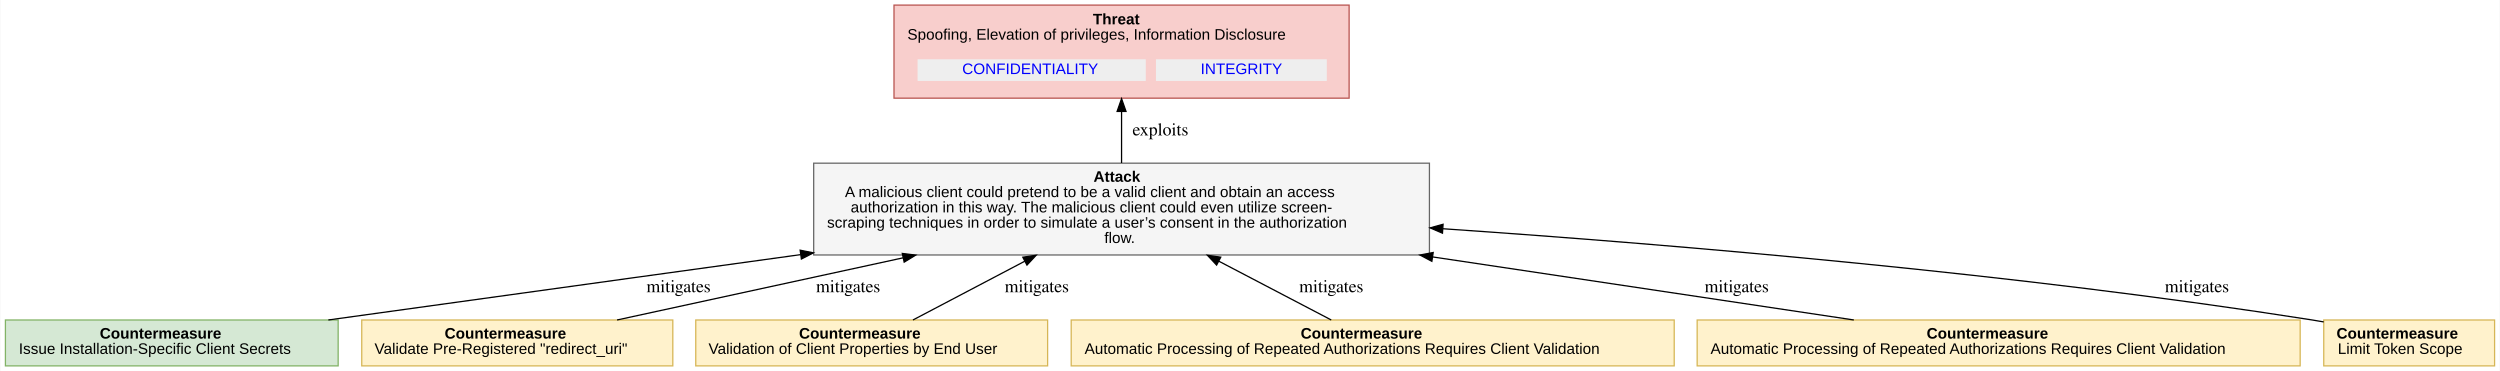
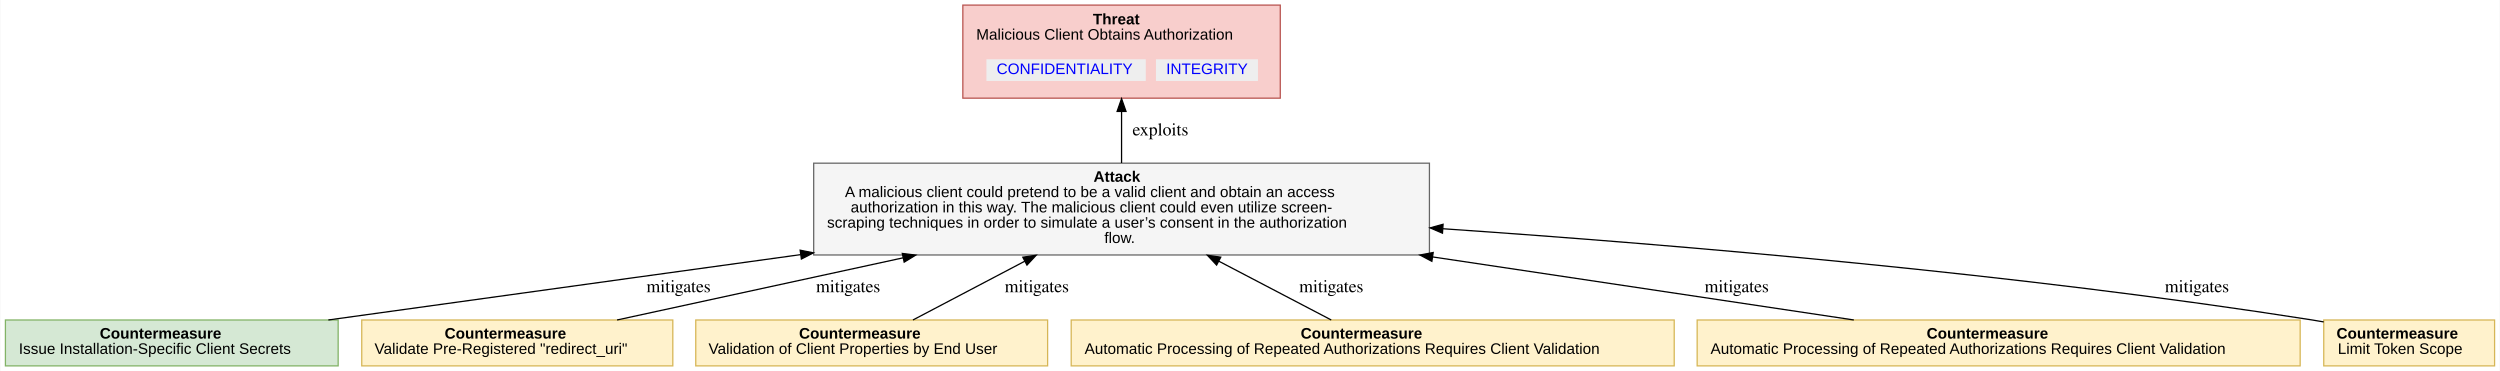
<svg xmlns="http://www.w3.org/2000/svg" xmlns:xlink="http://www.w3.org/1999/xlink" width="1961pt" height="291pt" viewBox="0.00 0.00 1960.50 291.00">
  <g id="graph0" class="graph" transform="scale(1 1) rotate(0) translate(4 287)">
    <polygon fill="white" stroke="transparent" points="-4,4 -4,-287 1956.5,-287 1956.5,4 -4,4" />
    <g id="node1" class="node">
-       <polygon fill="#f8cecc" stroke="#b85450" points="1054,-283 697,-283 697,-210 1054,-210 1054,-283" />
+       <polygon fill="#f8cecc" stroke="#b85450" points="1000,-283 751,-283 751,-210 1000,-210 1000,-283" />
      <text text-anchor="start" x="853" y="-267.9" font-family="Arial" font-weight="bold" font-size="12.00">Threat</text>
-       <text text-anchor="start" x="707.5" y="-255.9" font-family="Arial" font-size="12.00"> Spoofing, Elevation of privileges, Information Disclosure</text>
+       <text text-anchor="start" x="761.5" y="-255.9" font-family="Arial" font-size="12.00"> Malicious Client Obtains Authorization</text>
      <g id="a_node1_0">
        <a xlink:href="#OAuth2.CONFIDENTIALITY" xlink:title="&lt;TABLE&gt;">
-           <polygon fill="#eeeeee" stroke="transparent" points="715.5,-223.5 715.5,-240.5 894.5,-240.5 894.5,-223.5 715.5,-223.5" />
-           <text text-anchor="start" x="750.5" y="-228.9" font-family="Arial" font-size="12.00" fill="blue">CONFIDENTIALITY</text>
+           <polygon fill="#eeeeee" stroke="transparent" points="769.5,-223.5 769.5,-240.5 894.5,-240.5 894.5,-223.5 769.5,-223.5" />
+           <text text-anchor="start" x="777.5" y="-228.9" font-family="Arial" font-size="12.00" fill="blue">CONFIDENTIALITY</text>
        </a>
      </g>
      <g id="a_node1_1">
        <a xlink:href="#OAuth2.INTEGRITY" xlink:title="&lt;TABLE&gt;">
-           <polygon fill="#eeeeee" stroke="transparent" points="902.5,-223.5 902.5,-240.5 1036.5,-240.5 1036.5,-223.5 902.5,-223.5" />
-           <text text-anchor="start" x="937.5" y="-228.9" font-family="Arial" font-size="12.00" fill="blue">INTEGRITY</text>
+           <polygon fill="#eeeeee" stroke="transparent" points="902.5,-223.5 902.5,-240.5 982.5,-240.5 982.5,-223.5 902.5,-223.5" />
+           <text text-anchor="start" x="910.5" y="-228.9" font-family="Arial" font-size="12.00" fill="blue">INTEGRITY</text>
        </a>
      </g>
    </g>
    <g id="node2" class="node">
      <polygon fill="#f5f5f5" stroke="#666666" points="1117,-159 634,-159 634,-87 1117,-87 1117,-159" />
      <text text-anchor="start" x="853.5" y="-144.4" font-family="Arial" font-weight="bold" font-size="12.00">Attack</text>
      <text text-anchor="start" x="658.5" y="-132.4" font-family="Arial" font-size="12.00">A malicious client could pretend to be a valid client and obtain an access</text>
      <text text-anchor="start" x="663" y="-120.4" font-family="Arial" font-size="12.00">authorization in this way. The malicious client could even utilize screen-</text>
      <text text-anchor="start" x="644.5" y="-108.4" font-family="Arial" font-size="12.00">scraping techniques in order to simulate a user’s consent in the authorization</text>
      <text text-anchor="start" x="862" y="-96.4" font-family="Arial" font-size="12.00">flow.</text>
    </g>
    <g id="edge1" class="edge">
      <path fill="none" stroke="black" d="M875.5,-159.14C875.5,-171.76 875.5,-186.19 875.5,-199.59" />
      <polygon fill="black" stroke="black" points="872,-199.59 875.5,-209.59 879,-199.59 872,-199.59" />
      <text text-anchor="middle" x="906" y="-180.8" font-family="Times,serif" font-size="14.00"> exploits</text>
    </g>
    <g id="node3" class="node">
      <polygon fill="#d5e8d4" stroke="#82b366" points="261,-36 0,-36 0,0 261,0 261,-36" />
      <text text-anchor="start" x="74" y="-21.4" font-family="Arial" font-weight="bold" font-size="12.00">Countermeasure</text>
      <text text-anchor="start" x="10.5" y="-9.4" font-family="Arial" font-size="12.00"> Issue Installation-Specific Client Secrets</text>
    </g>
    <g id="edge2" class="edge">
      <path fill="none" stroke="black" d="M253.31,-36.02C323.14,-45.7 412.22,-58.04 491.5,-69 534.26,-74.91 579.71,-81.19 623.8,-87.28" />
      <polygon fill="black" stroke="black" points="623.4,-90.76 633.78,-88.66 624.36,-83.82 623.4,-90.76" />
      <text text-anchor="middle" x="528" y="-57.8" font-family="Times,serif" font-size="14.00"> mitigates</text>
    </g>
    <g id="node4" class="node">
      <polygon fill="#fff2cc" stroke="#d6b656" points="523.5,-36 279.5,-36 279.5,0 523.5,0 523.5,-36" />
      <text text-anchor="start" x="344.5" y="-21.4" font-family="Arial" font-weight="bold" font-size="12.00">Countermeasure</text>
      <text text-anchor="start" x="289.5" y="-9.4" font-family="Arial" font-size="12.00"> Validate Pre-Registered "redirect_uri"</text>
    </g>
    <g id="edge3" class="edge">
      <path fill="none" stroke="black" d="M479.77,-36.01C540.67,-49.24 627.44,-68.1 704.22,-84.78" />
      <polygon fill="black" stroke="black" points="703.5,-88.21 714.02,-86.91 704.99,-81.37 703.5,-88.21" />
      <text text-anchor="middle" x="661" y="-57.8" font-family="Times,serif" font-size="14.00"> mitigates</text>
    </g>
    <g id="node5" class="node">
      <polygon fill="#fff2cc" stroke="#d6b656" points="817.5,-36 541.5,-36 541.5,0 817.5,0 817.5,-36" />
      <text text-anchor="start" x="622.5" y="-21.4" font-family="Arial" font-weight="bold" font-size="12.00">Countermeasure</text>
      <text text-anchor="start" x="551.5" y="-9.4" font-family="Arial" font-size="12.00"> Validation of Client Properties by End User</text>
    </g>
    <g id="edge4" class="edge">
      <path fill="none" stroke="black" d="M711.87,-36.01C735.71,-48.54 769.16,-66.12 799.61,-82.12" />
      <polygon fill="black" stroke="black" points="798.04,-85.25 808.52,-86.8 801.3,-79.05 798.04,-85.25" />
      <text text-anchor="middle" x="809" y="-57.8" font-family="Times,serif" font-size="14.00"> mitigates</text>
    </g>
    <g id="node6" class="node">
      <polygon fill="#fff2cc" stroke="#d6b656" points="1309,-36 836,-36 836,0 1309,0 1309,-36" />
      <text text-anchor="start" x="1016" y="-21.4" font-family="Arial" font-weight="bold" font-size="12.00">Countermeasure</text>
      <text text-anchor="start" x="846.5" y="-9.4" font-family="Arial" font-size="12.00"> Automatic Processing of Repeated Authorizations Requires Client Validation</text>
    </g>
    <g id="edge5" class="edge">
      <path fill="none" stroke="black" d="M1039.97,-36.01C1016,-48.54 982.38,-66.12 951.78,-82.12" />
      <polygon fill="black" stroke="black" points="950.06,-79.07 942.82,-86.8 953.3,-85.27 950.06,-79.07" />
      <text text-anchor="middle" x="1040" y="-57.8" font-family="Times,serif" font-size="14.00"> mitigates</text>
    </g>
    <g id="node7" class="node">
      <polygon fill="#fff2cc" stroke="#d6b656" points="1800,-36 1327,-36 1327,0 1800,0 1800,-36" />
      <text text-anchor="start" x="1507" y="-21.4" font-family="Arial" font-weight="bold" font-size="12.00">Countermeasure</text>
      <text text-anchor="start" x="1337.5" y="-9.4" font-family="Arial" font-size="12.00"> Automatic Processing of Repeated Authorizations Requires Client Validation</text>
    </g>
    <g id="edge6" class="edge">
      <path fill="none" stroke="black" d="M1449.89,-36.01C1360.33,-49.42 1232.2,-68.6 1119.68,-85.44" />
      <polygon fill="black" stroke="black" points="1118.9,-82.02 1109.53,-86.96 1119.94,-88.94 1118.9,-82.02" />
      <text text-anchor="middle" x="1358" y="-57.8" font-family="Times,serif" font-size="14.00"> mitigates</text>
    </g>
    <g id="node8" class="node">
      <polygon fill="#fff2cc" stroke="#d6b656" points="1952.5,-36 1818.5,-36 1818.5,0 1952.5,0 1952.5,-36" />
      <text text-anchor="start" x="1828.5" y="-21.4" font-family="Arial" font-weight="bold" font-size="12.00">Countermeasure</text>
      <text text-anchor="start" x="1829.5" y="-9.4" font-family="Arial" font-size="12.00"> Limit Token Scope</text>
    </g>
    <g id="edge7" class="edge">
      <path fill="none" stroke="black" d="M1818.45,-34.49C1815.43,-35.03 1812.44,-35.54 1809.5,-36 1579.95,-72.09 1316.11,-94.67 1127.53,-107.58" />
      <polygon fill="black" stroke="black" points="1127.22,-104.09 1117.48,-108.26 1127.69,-111.08 1127.22,-104.09" />
      <text text-anchor="middle" x="1719" y="-57.8" font-family="Times,serif" font-size="14.00"> mitigates</text>
    </g>
  </g>
</svg>
